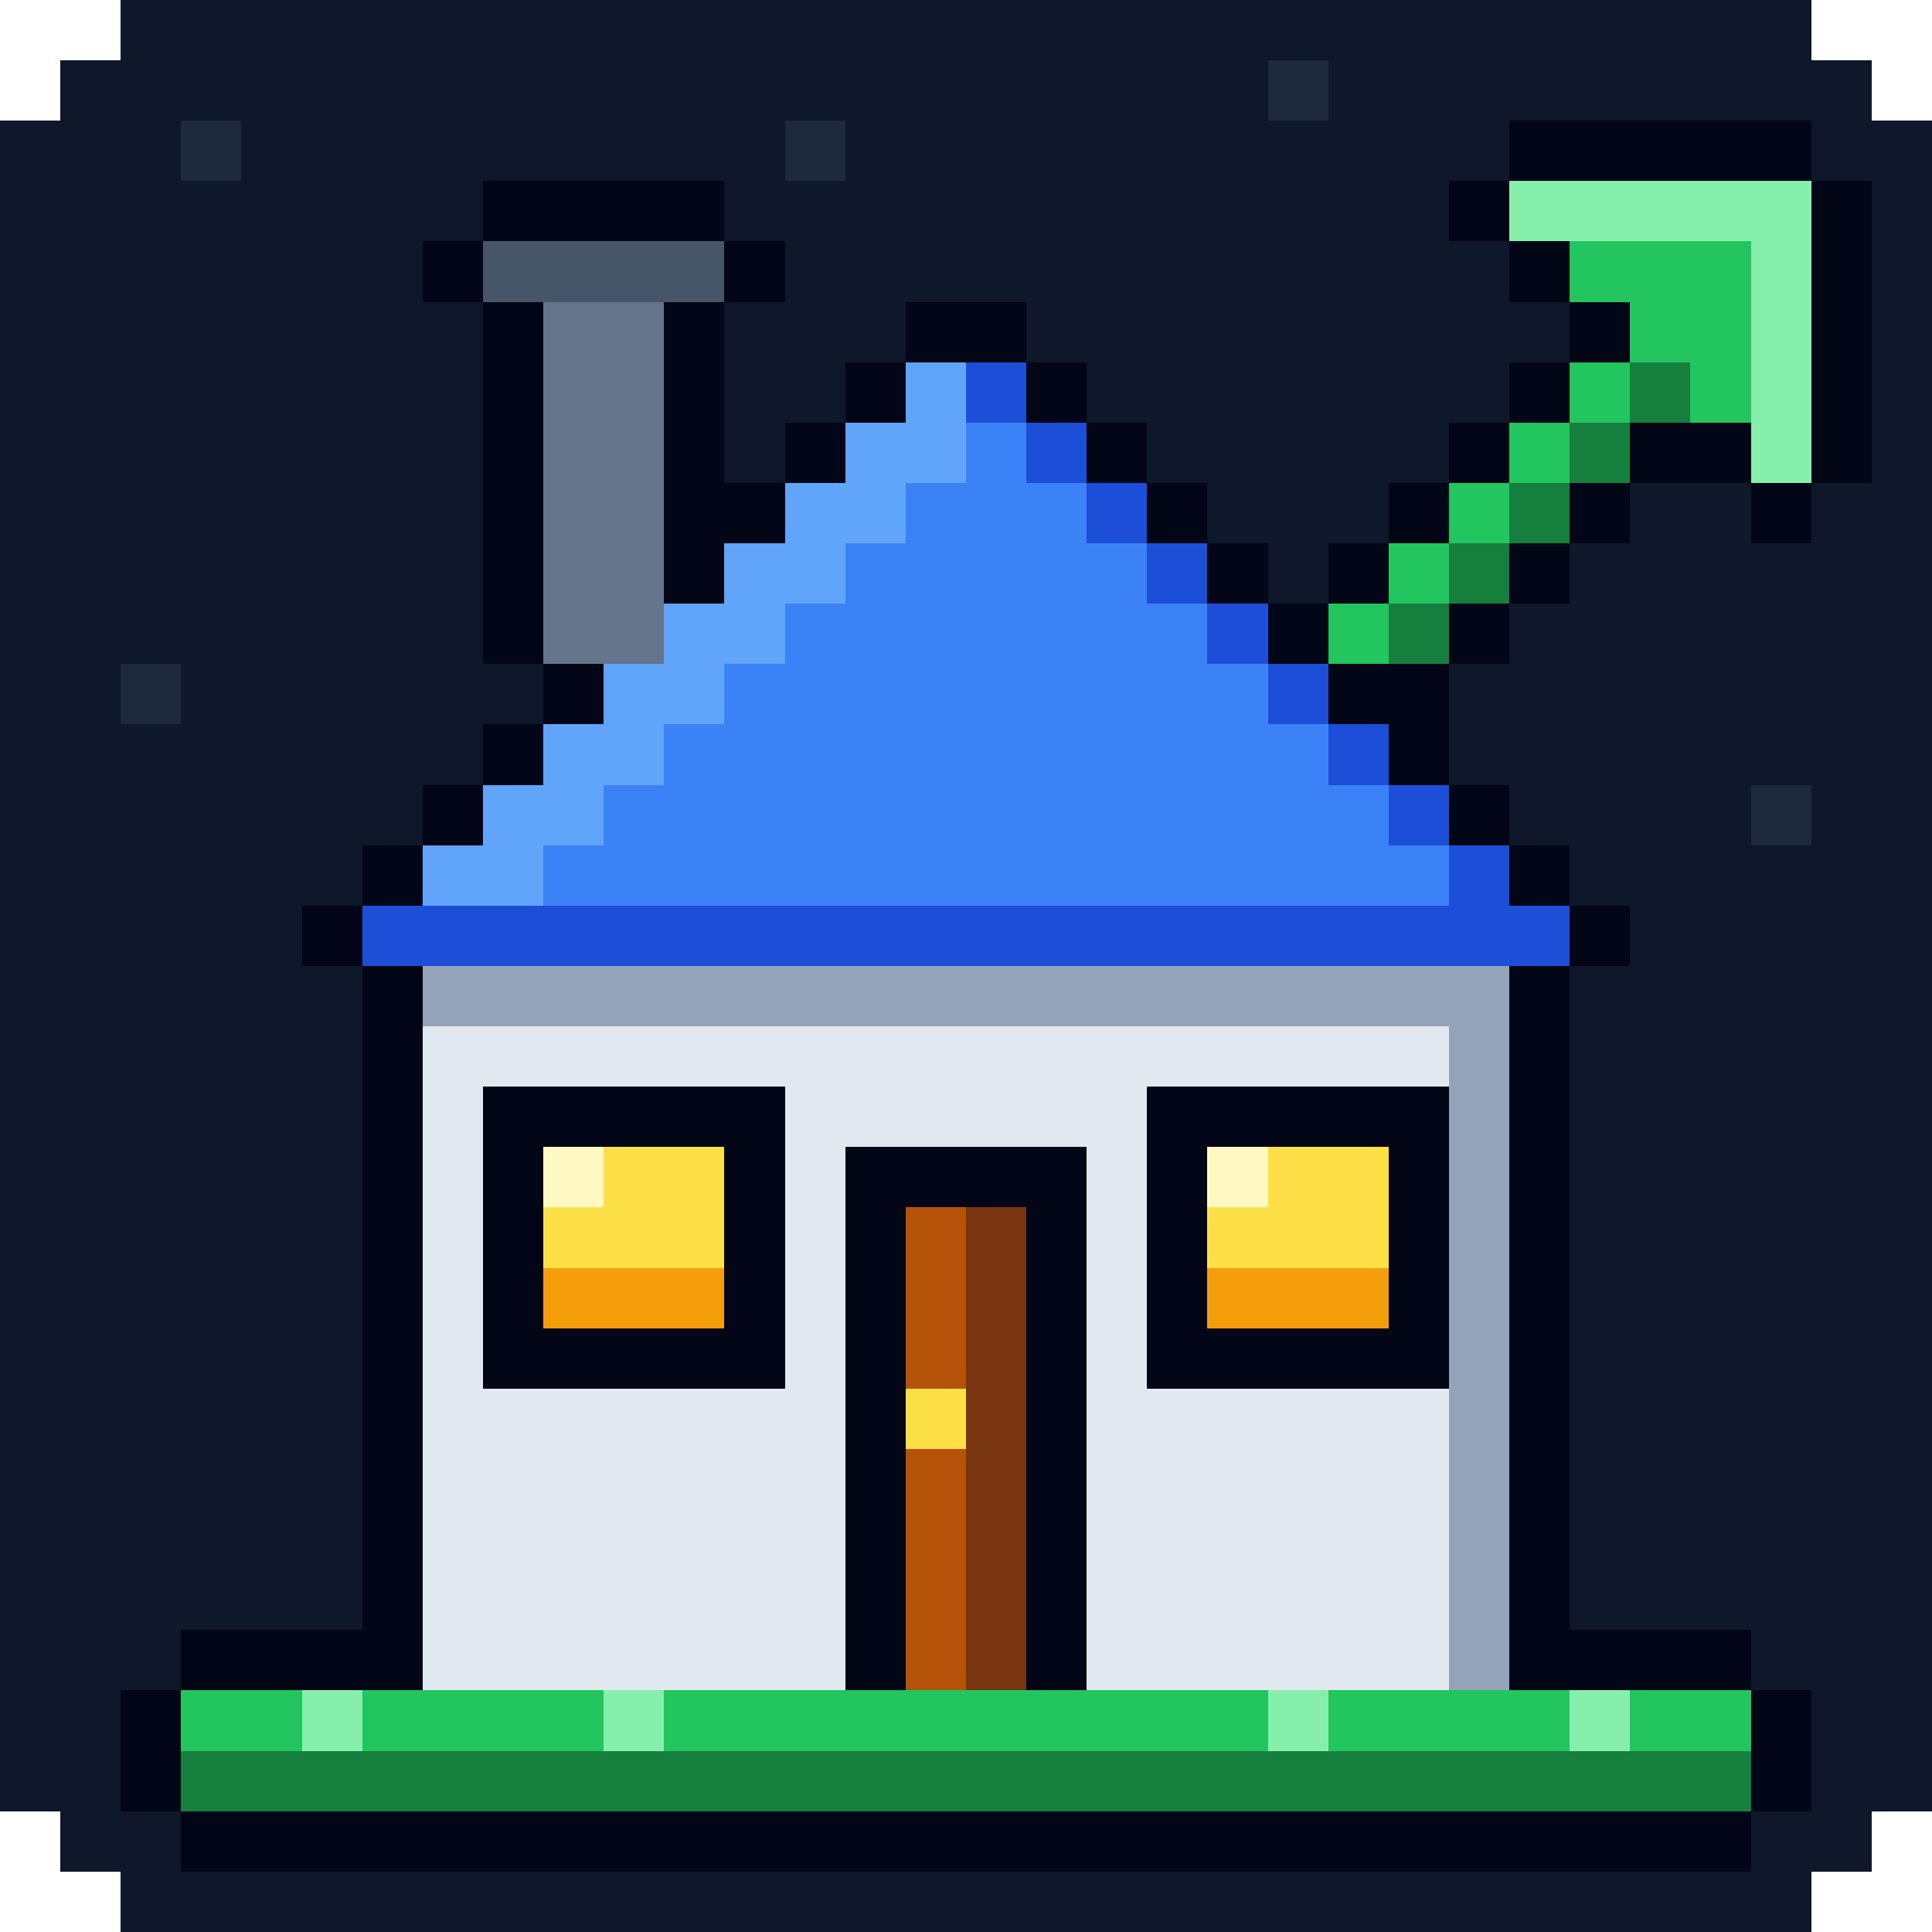
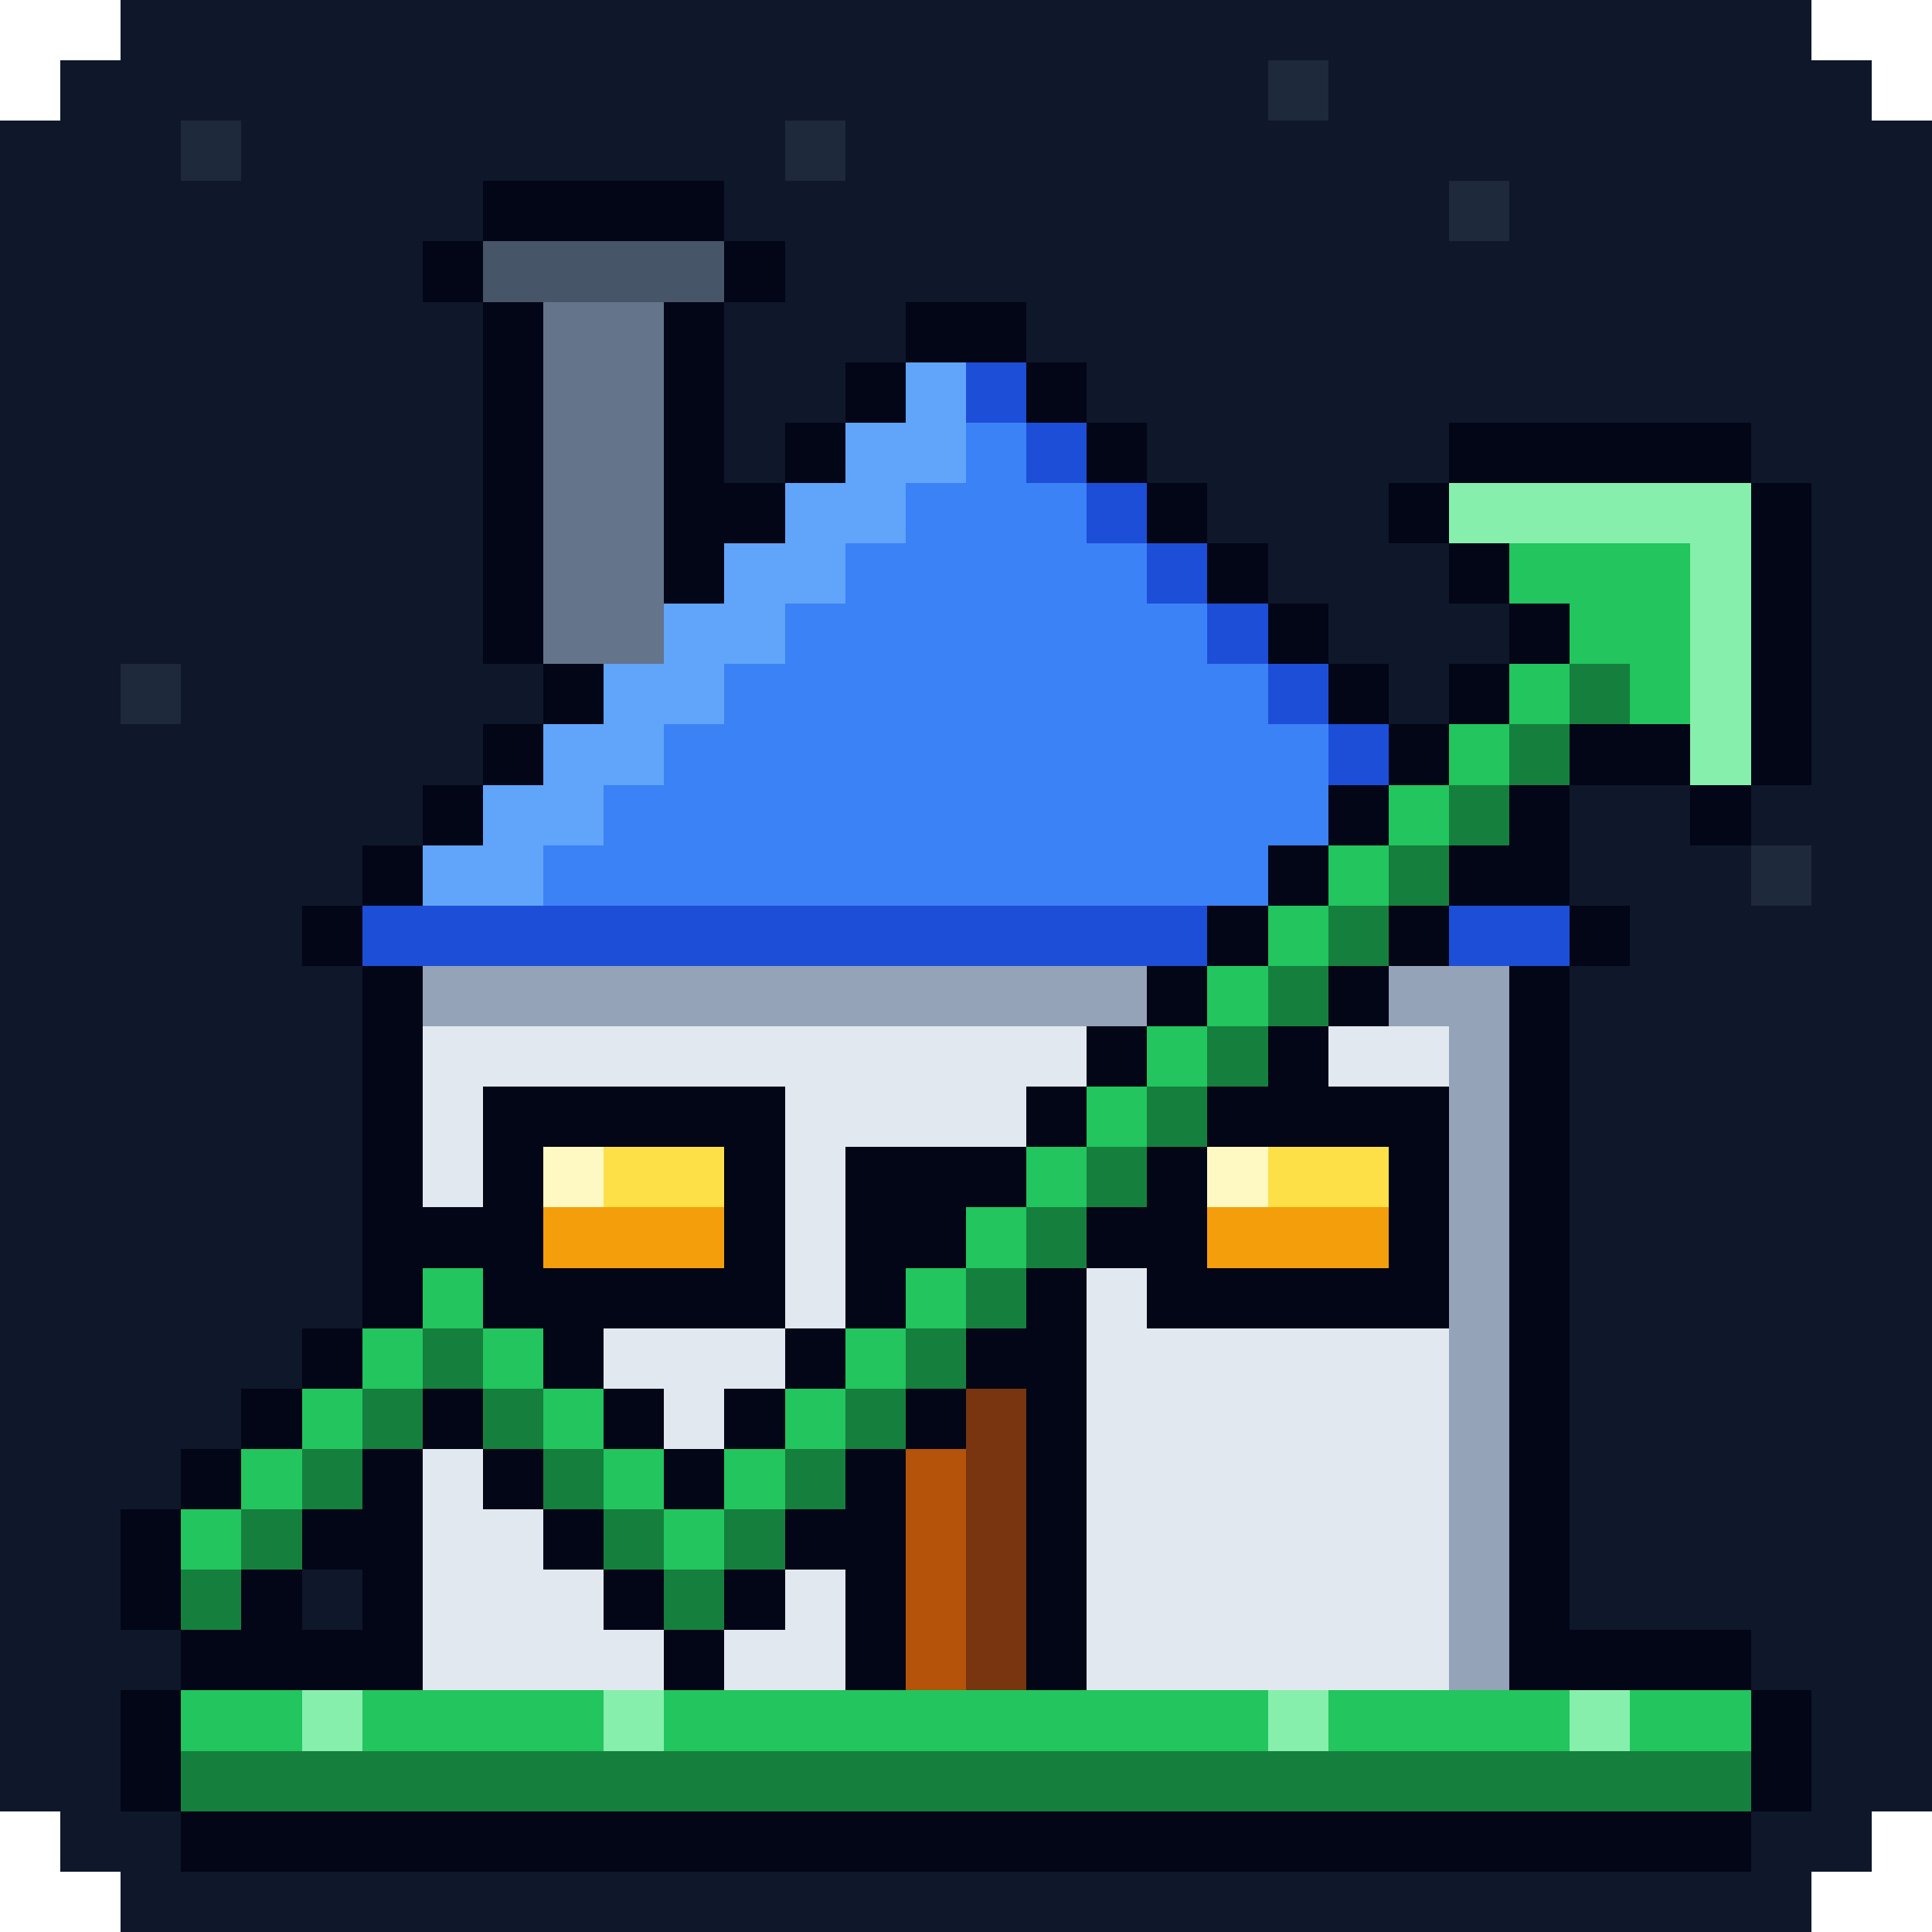
<svg xmlns="http://www.w3.org/2000/svg" width="32" height="32" viewBox="0 0 32 32" shape-rendering="crispEdges" role="img" aria-label="Pixel art house with a rising green arrow">
  <path fill="#0f172a" d="M2 0H30V1H31V2H32V30H31V31H30V32H2V31H1V30H0V2H1V1H2Z" />
  <rect x="21" y="1" width="1" height="1" fill="#1e293b" />
  <rect x="3" y="2" width="1" height="1" fill="#1e293b" />
  <rect x="13" y="2" width="1" height="1" fill="#1e293b" />
-   <rect x="25" y="2" width="5" height="1" fill="#020617" />
  <rect x="8" y="3" width="4" height="1" fill="#020617" />
-   <rect x="24" y="3" width="1" height="1" fill="#020617" />
-   <rect x="25" y="3" width="5" height="1" fill="#86efac" />
-   <rect x="30" y="3" width="1" height="1" fill="#020617" />
+   <rect x="24" y="3" width="1" height="1" fill="#1e293b" />
  <rect x="7" y="4" width="1" height="1" fill="#020617" />
  <rect x="8" y="4" width="4" height="1" fill="#475569" />
  <rect x="12" y="4" width="1" height="1" fill="#020617" />
-   <rect x="25" y="4" width="1" height="1" fill="#020617" />
-   <rect x="26" y="4" width="3" height="1" fill="#22c55e" />
-   <rect x="29" y="4" width="1" height="1" fill="#86efac" />
-   <rect x="30" y="4" width="1" height="1" fill="#020617" />
  <rect x="8" y="5" width="1" height="1" fill="#020617" />
  <rect x="9" y="5" width="2" height="1" fill="#64748b" />
  <rect x="11" y="5" width="1" height="1" fill="#020617" />
  <rect x="15" y="5" width="2" height="1" fill="#020617" />
-   <rect x="26" y="5" width="1" height="1" fill="#020617" />
-   <rect x="27" y="5" width="2" height="1" fill="#22c55e" />
-   <rect x="29" y="5" width="1" height="1" fill="#86efac" />
-   <rect x="30" y="5" width="1" height="1" fill="#020617" />
  <rect x="8" y="6" width="1" height="1" fill="#020617" />
  <rect x="9" y="6" width="2" height="1" fill="#64748b" />
  <rect x="11" y="6" width="1" height="1" fill="#020617" />
  <rect x="14" y="6" width="1" height="1" fill="#020617" />
  <rect x="15" y="6" width="1" height="1" fill="#60a5fa" />
  <rect x="16" y="6" width="1" height="1" fill="#1d4ed8" />
  <rect x="17" y="6" width="1" height="1" fill="#020617" />
-   <rect x="25" y="6" width="1" height="1" fill="#020617" />
-   <rect x="26" y="6" width="1" height="1" fill="#22c55e" />
-   <rect x="27" y="6" width="1" height="1" fill="#15803d" />
-   <rect x="28" y="6" width="1" height="1" fill="#22c55e" />
-   <rect x="29" y="6" width="1" height="1" fill="#86efac" />
-   <rect x="30" y="6" width="1" height="1" fill="#020617" />
  <rect x="8" y="7" width="1" height="1" fill="#020617" />
  <rect x="9" y="7" width="2" height="1" fill="#64748b" />
  <rect x="11" y="7" width="1" height="1" fill="#020617" />
  <rect x="13" y="7" width="1" height="1" fill="#020617" />
  <rect x="14" y="7" width="2" height="1" fill="#60a5fa" />
  <rect x="16" y="7" width="1" height="1" fill="#3b82f6" />
  <rect x="17" y="7" width="1" height="1" fill="#1d4ed8" />
  <rect x="18" y="7" width="1" height="1" fill="#020617" />
-   <rect x="24" y="7" width="1" height="1" fill="#020617" />
-   <rect x="25" y="7" width="1" height="1" fill="#22c55e" />
-   <rect x="26" y="7" width="1" height="1" fill="#15803d" />
-   <rect x="27" y="7" width="2" height="1" fill="#020617" />
-   <rect x="29" y="7" width="1" height="1" fill="#86efac" />
-   <rect x="30" y="7" width="1" height="1" fill="#020617" />
+   <rect x="24" y="7" width="5" height="1" fill="#020617" />
  <rect x="8" y="8" width="1" height="1" fill="#020617" />
  <rect x="9" y="8" width="2" height="1" fill="#64748b" />
  <rect x="11" y="8" width="2" height="1" fill="#020617" />
  <rect x="13" y="8" width="2" height="1" fill="#60a5fa" />
  <rect x="15" y="8" width="3" height="1" fill="#3b82f6" />
  <rect x="18" y="8" width="1" height="1" fill="#1d4ed8" />
  <rect x="19" y="8" width="1" height="1" fill="#020617" />
  <rect x="23" y="8" width="1" height="1" fill="#020617" />
-   <rect x="24" y="8" width="1" height="1" fill="#22c55e" />
-   <rect x="25" y="8" width="1" height="1" fill="#15803d" />
-   <rect x="26" y="8" width="1" height="1" fill="#020617" />
+   <rect x="24" y="8" width="5" height="1" fill="#86efac" />
  <rect x="29" y="8" width="1" height="1" fill="#020617" />
  <rect x="8" y="9" width="1" height="1" fill="#020617" />
  <rect x="9" y="9" width="2" height="1" fill="#64748b" />
  <rect x="11" y="9" width="1" height="1" fill="#020617" />
  <rect x="12" y="9" width="2" height="1" fill="#60a5fa" />
  <rect x="14" y="9" width="5" height="1" fill="#3b82f6" />
  <rect x="19" y="9" width="1" height="1" fill="#1d4ed8" />
  <rect x="20" y="9" width="1" height="1" fill="#020617" />
-   <rect x="22" y="9" width="1" height="1" fill="#020617" />
-   <rect x="23" y="9" width="1" height="1" fill="#22c55e" />
-   <rect x="24" y="9" width="1" height="1" fill="#15803d" />
-   <rect x="25" y="9" width="1" height="1" fill="#020617" />
+   <rect x="24" y="9" width="1" height="1" fill="#020617" />
+   <rect x="25" y="9" width="3" height="1" fill="#22c55e" />
+   <rect x="28" y="9" width="1" height="1" fill="#86efac" />
+   <rect x="29" y="9" width="1" height="1" fill="#020617" />
  <rect x="8" y="10" width="1" height="1" fill="#020617" />
  <rect x="9" y="10" width="2" height="1" fill="#64748b" />
  <rect x="11" y="10" width="2" height="1" fill="#60a5fa" />
  <rect x="13" y="10" width="7" height="1" fill="#3b82f6" />
  <rect x="20" y="10" width="1" height="1" fill="#1d4ed8" />
  <rect x="21" y="10" width="1" height="1" fill="#020617" />
-   <rect x="22" y="10" width="1" height="1" fill="#22c55e" />
-   <rect x="23" y="10" width="1" height="1" fill="#15803d" />
-   <rect x="24" y="10" width="1" height="1" fill="#020617" />
+   <rect x="25" y="10" width="1" height="1" fill="#020617" />
+   <rect x="26" y="10" width="2" height="1" fill="#22c55e" />
+   <rect x="28" y="10" width="1" height="1" fill="#86efac" />
+   <rect x="29" y="10" width="1" height="1" fill="#020617" />
  <rect x="2" y="11" width="1" height="1" fill="#1e293b" />
  <rect x="9" y="11" width="1" height="1" fill="#020617" />
  <rect x="10" y="11" width="2" height="1" fill="#60a5fa" />
  <rect x="12" y="11" width="9" height="1" fill="#3b82f6" />
  <rect x="21" y="11" width="1" height="1" fill="#1d4ed8" />
-   <rect x="22" y="11" width="2" height="1" fill="#020617" />
+   <rect x="22" y="11" width="1" height="1" fill="#020617" />
+   <rect x="24" y="11" width="1" height="1" fill="#020617" />
+   <rect x="25" y="11" width="1" height="1" fill="#22c55e" />
+   <rect x="26" y="11" width="1" height="1" fill="#15803d" />
+   <rect x="27" y="11" width="1" height="1" fill="#22c55e" />
+   <rect x="28" y="11" width="1" height="1" fill="#86efac" />
+   <rect x="29" y="11" width="1" height="1" fill="#020617" />
  <rect x="8" y="12" width="1" height="1" fill="#020617" />
  <rect x="9" y="12" width="2" height="1" fill="#60a5fa" />
  <rect x="11" y="12" width="11" height="1" fill="#3b82f6" />
  <rect x="22" y="12" width="1" height="1" fill="#1d4ed8" />
  <rect x="23" y="12" width="1" height="1" fill="#020617" />
+   <rect x="24" y="12" width="1" height="1" fill="#22c55e" />
+   <rect x="25" y="12" width="1" height="1" fill="#15803d" />
+   <rect x="26" y="12" width="2" height="1" fill="#020617" />
+   <rect x="28" y="12" width="1" height="1" fill="#86efac" />
+   <rect x="29" y="12" width="1" height="1" fill="#020617" />
  <rect x="7" y="13" width="1" height="1" fill="#020617" />
  <rect x="8" y="13" width="2" height="1" fill="#60a5fa" />
-   <rect x="10" y="13" width="13" height="1" fill="#3b82f6" />
-   <rect x="23" y="13" width="1" height="1" fill="#1d4ed8" />
-   <rect x="24" y="13" width="1" height="1" fill="#020617" />
-   <rect x="29" y="13" width="1" height="1" fill="#1e293b" />
+   <rect x="10" y="13" width="12" height="1" fill="#3b82f6" />
+   <rect x="22" y="13" width="1" height="1" fill="#020617" />
+   <rect x="23" y="13" width="1" height="1" fill="#22c55e" />
+   <rect x="24" y="13" width="1" height="1" fill="#15803d" />
+   <rect x="25" y="13" width="1" height="1" fill="#020617" />
+   <rect x="28" y="13" width="1" height="1" fill="#020617" />
  <rect x="6" y="14" width="1" height="1" fill="#020617" />
  <rect x="7" y="14" width="2" height="1" fill="#60a5fa" />
-   <rect x="9" y="14" width="15" height="1" fill="#3b82f6" />
-   <rect x="24" y="14" width="1" height="1" fill="#1d4ed8" />
-   <rect x="25" y="14" width="1" height="1" fill="#020617" />
+   <rect x="9" y="14" width="12" height="1" fill="#3b82f6" />
+   <rect x="21" y="14" width="1" height="1" fill="#020617" />
+   <rect x="22" y="14" width="1" height="1" fill="#22c55e" />
+   <rect x="23" y="14" width="1" height="1" fill="#15803d" />
+   <rect x="24" y="14" width="2" height="1" fill="#020617" />
+   <rect x="29" y="14" width="1" height="1" fill="#1e293b" />
  <rect x="5" y="15" width="1" height="1" fill="#020617" />
-   <rect x="6" y="15" width="20" height="1" fill="#1d4ed8" />
+   <rect x="6" y="15" width="14" height="1" fill="#1d4ed8" />
+   <rect x="20" y="15" width="1" height="1" fill="#020617" />
+   <rect x="21" y="15" width="1" height="1" fill="#22c55e" />
+   <rect x="22" y="15" width="1" height="1" fill="#15803d" />
+   <rect x="23" y="15" width="1" height="1" fill="#020617" />
+   <rect x="24" y="15" width="2" height="1" fill="#1d4ed8" />
  <rect x="26" y="15" width="1" height="1" fill="#020617" />
  <rect x="6" y="16" width="1" height="1" fill="#020617" />
-   <rect x="7" y="16" width="18" height="1" fill="#94a3b8" />
+   <rect x="7" y="16" width="12" height="1" fill="#94a3b8" />
+   <rect x="19" y="16" width="1" height="1" fill="#020617" />
+   <rect x="20" y="16" width="1" height="1" fill="#22c55e" />
+   <rect x="21" y="16" width="1" height="1" fill="#15803d" />
+   <rect x="22" y="16" width="1" height="1" fill="#020617" />
+   <rect x="23" y="16" width="2" height="1" fill="#94a3b8" />
  <rect x="25" y="16" width="1" height="1" fill="#020617" />
  <rect x="6" y="17" width="1" height="1" fill="#020617" />
-   <rect x="7" y="17" width="17" height="1" fill="#e2e8f0" />
+   <rect x="7" y="17" width="11" height="1" fill="#e2e8f0" />
+   <rect x="18" y="17" width="1" height="1" fill="#020617" />
+   <rect x="19" y="17" width="1" height="1" fill="#22c55e" />
+   <rect x="20" y="17" width="1" height="1" fill="#15803d" />
+   <rect x="21" y="17" width="1" height="1" fill="#020617" />
+   <rect x="22" y="17" width="2" height="1" fill="#e2e8f0" />
  <rect x="24" y="17" width="1" height="1" fill="#94a3b8" />
  <rect x="25" y="17" width="1" height="1" fill="#020617" />
  <rect x="6" y="18" width="1" height="1" fill="#020617" />
  <rect x="7" y="18" width="1" height="1" fill="#e2e8f0" />
  <rect x="8" y="18" width="5" height="1" fill="#020617" />
-   <rect x="13" y="18" width="6" height="1" fill="#e2e8f0" />
-   <rect x="19" y="18" width="5" height="1" fill="#020617" />
+   <rect x="13" y="18" width="4" height="1" fill="#e2e8f0" />
+   <rect x="17" y="18" width="1" height="1" fill="#020617" />
+   <rect x="18" y="18" width="1" height="1" fill="#22c55e" />
+   <rect x="19" y="18" width="1" height="1" fill="#15803d" />
+   <rect x="20" y="18" width="4" height="1" fill="#020617" />
  <rect x="24" y="18" width="1" height="1" fill="#94a3b8" />
  <rect x="25" y="18" width="1" height="1" fill="#020617" />
  <rect x="6" y="19" width="1" height="1" fill="#020617" />
  <rect x="7" y="19" width="1" height="1" fill="#e2e8f0" />
  <rect x="8" y="19" width="1" height="1" fill="#020617" />
  <rect x="9" y="19" width="1" height="1" fill="#fef9c3" />
  <rect x="10" y="19" width="2" height="1" fill="#fde047" />
  <rect x="12" y="19" width="1" height="1" fill="#020617" />
  <rect x="13" y="19" width="1" height="1" fill="#e2e8f0" />
-   <rect x="14" y="19" width="4" height="1" fill="#020617" />
-   <rect x="18" y="19" width="1" height="1" fill="#e2e8f0" />
+   <rect x="14" y="19" width="3" height="1" fill="#020617" />
+   <rect x="17" y="19" width="1" height="1" fill="#22c55e" />
+   <rect x="18" y="19" width="1" height="1" fill="#15803d" />
  <rect x="19" y="19" width="1" height="1" fill="#020617" />
  <rect x="20" y="19" width="1" height="1" fill="#fef9c3" />
  <rect x="21" y="19" width="2" height="1" fill="#fde047" />
  <rect x="23" y="19" width="1" height="1" fill="#020617" />
  <rect x="24" y="19" width="1" height="1" fill="#94a3b8" />
  <rect x="25" y="19" width="1" height="1" fill="#020617" />
-   <rect x="6" y="20" width="1" height="1" fill="#020617" />
-   <rect x="7" y="20" width="1" height="1" fill="#e2e8f0" />
-   <rect x="8" y="20" width="1" height="1" fill="#020617" />
-   <rect x="9" y="20" width="3" height="1" fill="#fde047" />
+   <rect x="6" y="20" width="3" height="1" fill="#020617" />
+   <rect x="9" y="20" width="3" height="1" fill="#f59e0b" />
  <rect x="12" y="20" width="1" height="1" fill="#020617" />
  <rect x="13" y="20" width="1" height="1" fill="#e2e8f0" />
-   <rect x="14" y="20" width="1" height="1" fill="#020617" />
-   <rect x="15" y="20" width="1" height="1" fill="#b45309" />
-   <rect x="16" y="20" width="1" height="1" fill="#78350f" />
-   <rect x="17" y="20" width="1" height="1" fill="#020617" />
-   <rect x="18" y="20" width="1" height="1" fill="#e2e8f0" />
-   <rect x="19" y="20" width="1" height="1" fill="#020617" />
-   <rect x="20" y="20" width="3" height="1" fill="#fde047" />
+   <rect x="14" y="20" width="2" height="1" fill="#020617" />
+   <rect x="16" y="20" width="1" height="1" fill="#22c55e" />
+   <rect x="17" y="20" width="1" height="1" fill="#15803d" />
+   <rect x="18" y="20" width="2" height="1" fill="#020617" />
+   <rect x="20" y="20" width="3" height="1" fill="#f59e0b" />
  <rect x="23" y="20" width="1" height="1" fill="#020617" />
  <rect x="24" y="20" width="1" height="1" fill="#94a3b8" />
  <rect x="25" y="20" width="1" height="1" fill="#020617" />
  <rect x="6" y="21" width="1" height="1" fill="#020617" />
-   <rect x="7" y="21" width="1" height="1" fill="#e2e8f0" />
-   <rect x="8" y="21" width="1" height="1" fill="#020617" />
-   <rect x="9" y="21" width="3" height="1" fill="#f59e0b" />
-   <rect x="12" y="21" width="1" height="1" fill="#020617" />
+   <rect x="7" y="21" width="1" height="1" fill="#22c55e" />
+   <rect x="8" y="21" width="5" height="1" fill="#020617" />
  <rect x="13" y="21" width="1" height="1" fill="#e2e8f0" />
  <rect x="14" y="21" width="1" height="1" fill="#020617" />
-   <rect x="15" y="21" width="1" height="1" fill="#b45309" />
-   <rect x="16" y="21" width="1" height="1" fill="#78350f" />
+   <rect x="15" y="21" width="1" height="1" fill="#22c55e" />
+   <rect x="16" y="21" width="1" height="1" fill="#15803d" />
  <rect x="17" y="21" width="1" height="1" fill="#020617" />
  <rect x="18" y="21" width="1" height="1" fill="#e2e8f0" />
-   <rect x="19" y="21" width="1" height="1" fill="#020617" />
-   <rect x="20" y="21" width="3" height="1" fill="#f59e0b" />
-   <rect x="23" y="21" width="1" height="1" fill="#020617" />
+   <rect x="19" y="21" width="5" height="1" fill="#020617" />
  <rect x="24" y="21" width="1" height="1" fill="#94a3b8" />
  <rect x="25" y="21" width="1" height="1" fill="#020617" />
-   <rect x="6" y="22" width="1" height="1" fill="#020617" />
-   <rect x="7" y="22" width="1" height="1" fill="#e2e8f0" />
-   <rect x="8" y="22" width="5" height="1" fill="#020617" />
-   <rect x="13" y="22" width="1" height="1" fill="#e2e8f0" />
-   <rect x="14" y="22" width="1" height="1" fill="#020617" />
-   <rect x="15" y="22" width="1" height="1" fill="#b45309" />
-   <rect x="16" y="22" width="1" height="1" fill="#78350f" />
-   <rect x="17" y="22" width="1" height="1" fill="#020617" />
-   <rect x="18" y="22" width="1" height="1" fill="#e2e8f0" />
-   <rect x="19" y="22" width="5" height="1" fill="#020617" />
+   <rect x="5" y="22" width="1" height="1" fill="#020617" />
+   <rect x="6" y="22" width="1" height="1" fill="#22c55e" />
+   <rect x="7" y="22" width="1" height="1" fill="#15803d" />
+   <rect x="8" y="22" width="1" height="1" fill="#22c55e" />
+   <rect x="9" y="22" width="1" height="1" fill="#020617" />
+   <rect x="10" y="22" width="3" height="1" fill="#e2e8f0" />
+   <rect x="13" y="22" width="1" height="1" fill="#020617" />
+   <rect x="14" y="22" width="1" height="1" fill="#22c55e" />
+   <rect x="15" y="22" width="1" height="1" fill="#15803d" />
+   <rect x="16" y="22" width="2" height="1" fill="#020617" />
+   <rect x="18" y="22" width="6" height="1" fill="#e2e8f0" />
  <rect x="24" y="22" width="1" height="1" fill="#94a3b8" />
  <rect x="25" y="22" width="1" height="1" fill="#020617" />
-   <rect x="6" y="23" width="1" height="1" fill="#020617" />
-   <rect x="7" y="23" width="7" height="1" fill="#e2e8f0" />
-   <rect x="14" y="23" width="1" height="1" fill="#020617" />
-   <rect x="15" y="23" width="1" height="1" fill="#fde047" />
+   <rect x="4" y="23" width="1" height="1" fill="#020617" />
+   <rect x="5" y="23" width="1" height="1" fill="#22c55e" />
+   <rect x="6" y="23" width="1" height="1" fill="#15803d" />
+   <rect x="7" y="23" width="1" height="1" fill="#020617" />
+   <rect x="8" y="23" width="1" height="1" fill="#15803d" />
+   <rect x="9" y="23" width="1" height="1" fill="#22c55e" />
+   <rect x="10" y="23" width="1" height="1" fill="#020617" />
+   <rect x="11" y="23" width="1" height="1" fill="#e2e8f0" />
+   <rect x="12" y="23" width="1" height="1" fill="#020617" />
+   <rect x="13" y="23" width="1" height="1" fill="#22c55e" />
+   <rect x="14" y="23" width="1" height="1" fill="#15803d" />
+   <rect x="15" y="23" width="1" height="1" fill="#020617" />
  <rect x="16" y="23" width="1" height="1" fill="#78350f" />
  <rect x="17" y="23" width="1" height="1" fill="#020617" />
  <rect x="18" y="23" width="6" height="1" fill="#e2e8f0" />
  <rect x="24" y="23" width="1" height="1" fill="#94a3b8" />
  <rect x="25" y="23" width="1" height="1" fill="#020617" />
+   <rect x="3" y="24" width="1" height="1" fill="#020617" />
+   <rect x="4" y="24" width="1" height="1" fill="#22c55e" />
+   <rect x="5" y="24" width="1" height="1" fill="#15803d" />
  <rect x="6" y="24" width="1" height="1" fill="#020617" />
-   <rect x="7" y="24" width="7" height="1" fill="#e2e8f0" />
+   <rect x="7" y="24" width="1" height="1" fill="#e2e8f0" />
+   <rect x="8" y="24" width="1" height="1" fill="#020617" />
+   <rect x="9" y="24" width="1" height="1" fill="#15803d" />
+   <rect x="10" y="24" width="1" height="1" fill="#22c55e" />
+   <rect x="11" y="24" width="1" height="1" fill="#020617" />
+   <rect x="12" y="24" width="1" height="1" fill="#22c55e" />
+   <rect x="13" y="24" width="1" height="1" fill="#15803d" />
  <rect x="14" y="24" width="1" height="1" fill="#020617" />
  <rect x="15" y="24" width="1" height="1" fill="#b45309" />
  <rect x="16" y="24" width="1" height="1" fill="#78350f" />
  <rect x="17" y="24" width="1" height="1" fill="#020617" />
  <rect x="18" y="24" width="6" height="1" fill="#e2e8f0" />
  <rect x="24" y="24" width="1" height="1" fill="#94a3b8" />
  <rect x="25" y="24" width="1" height="1" fill="#020617" />
-   <rect x="6" y="25" width="1" height="1" fill="#020617" />
-   <rect x="7" y="25" width="7" height="1" fill="#e2e8f0" />
-   <rect x="14" y="25" width="1" height="1" fill="#020617" />
+   <rect x="2" y="25" width="1" height="1" fill="#020617" />
+   <rect x="3" y="25" width="1" height="1" fill="#22c55e" />
+   <rect x="4" y="25" width="1" height="1" fill="#15803d" />
+   <rect x="5" y="25" width="2" height="1" fill="#020617" />
+   <rect x="7" y="25" width="2" height="1" fill="#e2e8f0" />
+   <rect x="9" y="25" width="1" height="1" fill="#020617" />
+   <rect x="10" y="25" width="1" height="1" fill="#15803d" />
+   <rect x="11" y="25" width="1" height="1" fill="#22c55e" />
+   <rect x="12" y="25" width="1" height="1" fill="#15803d" />
+   <rect x="13" y="25" width="2" height="1" fill="#020617" />
  <rect x="15" y="25" width="1" height="1" fill="#b45309" />
  <rect x="16" y="25" width="1" height="1" fill="#78350f" />
  <rect x="17" y="25" width="1" height="1" fill="#020617" />
  <rect x="18" y="25" width="6" height="1" fill="#e2e8f0" />
  <rect x="24" y="25" width="1" height="1" fill="#94a3b8" />
  <rect x="25" y="25" width="1" height="1" fill="#020617" />
+   <rect x="2" y="26" width="1" height="1" fill="#020617" />
+   <rect x="3" y="26" width="1" height="1" fill="#15803d" />
+   <rect x="4" y="26" width="1" height="1" fill="#020617" />
  <rect x="6" y="26" width="1" height="1" fill="#020617" />
-   <rect x="7" y="26" width="7" height="1" fill="#e2e8f0" />
+   <rect x="7" y="26" width="3" height="1" fill="#e2e8f0" />
+   <rect x="10" y="26" width="1" height="1" fill="#020617" />
+   <rect x="11" y="26" width="1" height="1" fill="#15803d" />
+   <rect x="12" y="26" width="1" height="1" fill="#020617" />
+   <rect x="13" y="26" width="1" height="1" fill="#e2e8f0" />
  <rect x="14" y="26" width="1" height="1" fill="#020617" />
  <rect x="15" y="26" width="1" height="1" fill="#b45309" />
  <rect x="16" y="26" width="1" height="1" fill="#78350f" />
  <rect x="17" y="26" width="1" height="1" fill="#020617" />
  <rect x="18" y="26" width="6" height="1" fill="#e2e8f0" />
  <rect x="24" y="26" width="1" height="1" fill="#94a3b8" />
  <rect x="25" y="26" width="1" height="1" fill="#020617" />
  <rect x="3" y="27" width="4" height="1" fill="#020617" />
-   <rect x="7" y="27" width="7" height="1" fill="#e2e8f0" />
+   <rect x="7" y="27" width="4" height="1" fill="#e2e8f0" />
+   <rect x="11" y="27" width="1" height="1" fill="#020617" />
+   <rect x="12" y="27" width="2" height="1" fill="#e2e8f0" />
  <rect x="14" y="27" width="1" height="1" fill="#020617" />
  <rect x="15" y="27" width="1" height="1" fill="#b45309" />
  <rect x="16" y="27" width="1" height="1" fill="#78350f" />
  <rect x="17" y="27" width="1" height="1" fill="#020617" />
  <rect x="18" y="27" width="6" height="1" fill="#e2e8f0" />
  <rect x="24" y="27" width="1" height="1" fill="#94a3b8" />
  <rect x="25" y="27" width="4" height="1" fill="#020617" />
  <rect x="2" y="28" width="1" height="1" fill="#020617" />
  <rect x="3" y="28" width="2" height="1" fill="#22c55e" />
  <rect x="5" y="28" width="1" height="1" fill="#86efac" />
  <rect x="6" y="28" width="4" height="1" fill="#22c55e" />
  <rect x="10" y="28" width="1" height="1" fill="#86efac" />
  <rect x="11" y="28" width="10" height="1" fill="#22c55e" />
  <rect x="21" y="28" width="1" height="1" fill="#86efac" />
  <rect x="22" y="28" width="4" height="1" fill="#22c55e" />
  <rect x="26" y="28" width="1" height="1" fill="#86efac" />
  <rect x="27" y="28" width="2" height="1" fill="#22c55e" />
  <rect x="29" y="28" width="1" height="1" fill="#020617" />
  <rect x="2" y="29" width="1" height="1" fill="#020617" />
  <rect x="3" y="29" width="26" height="1" fill="#15803d" />
  <rect x="29" y="29" width="1" height="1" fill="#020617" />
  <rect x="3" y="30" width="26" height="1" fill="#020617" />
</svg>
